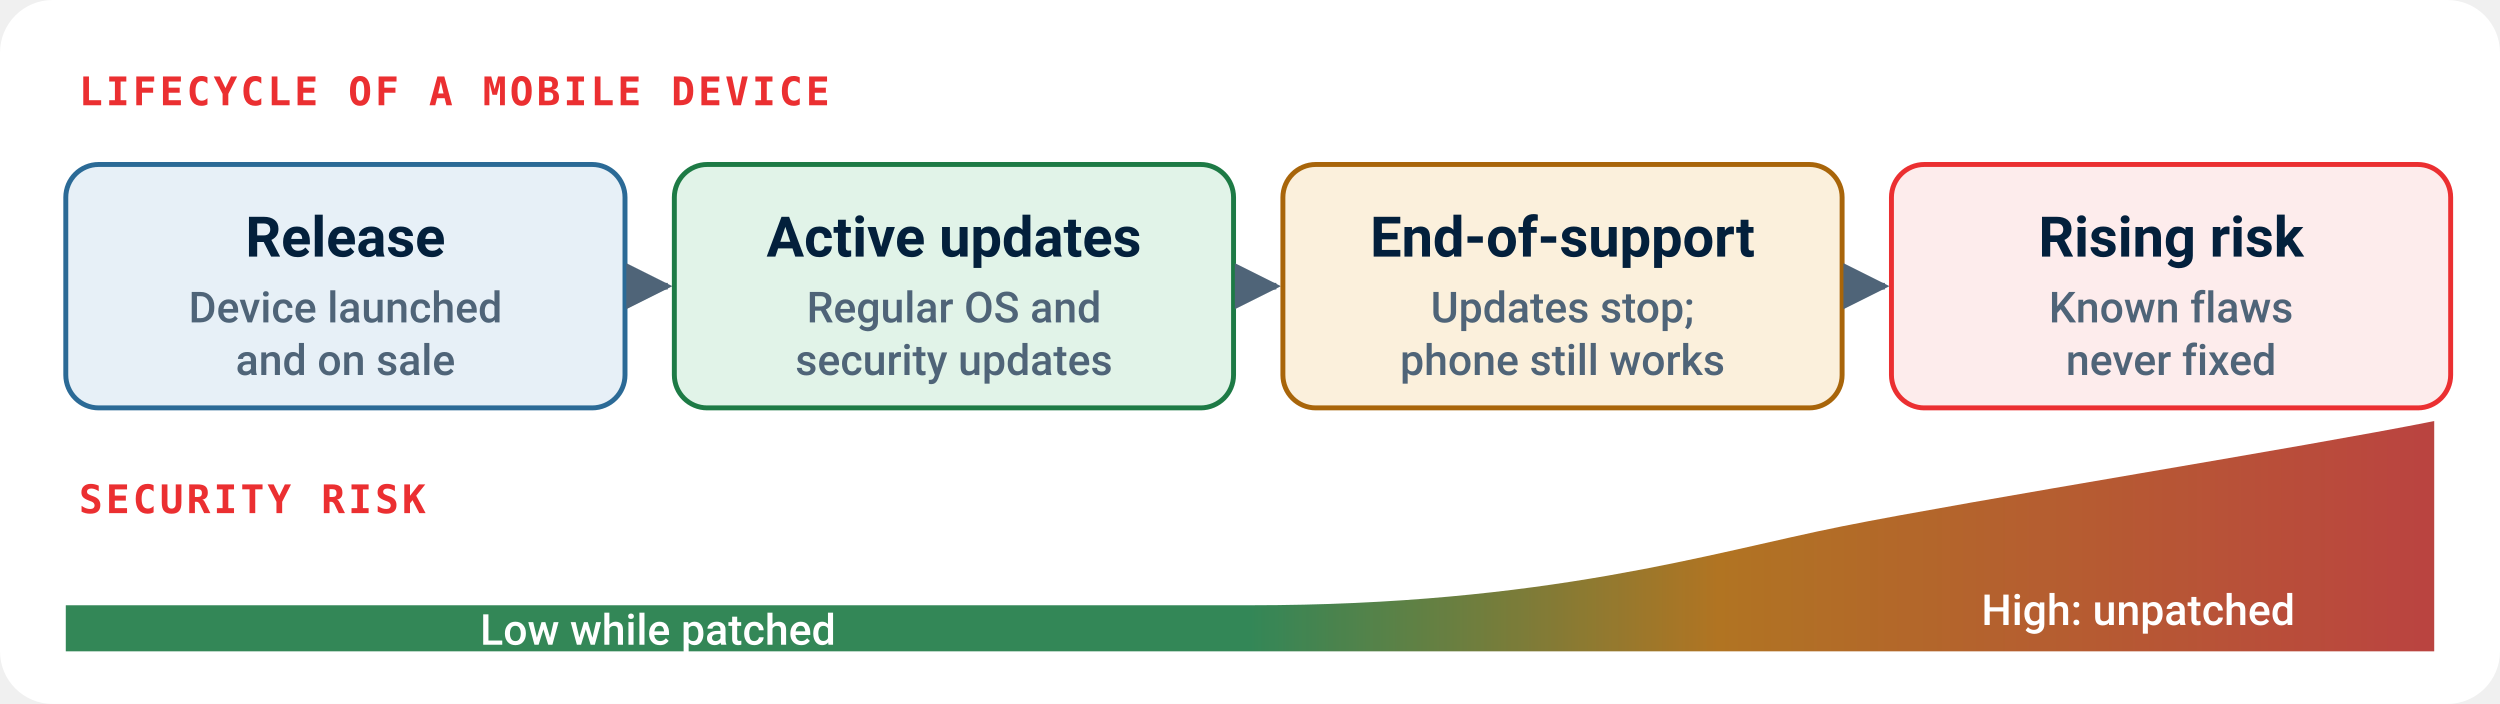
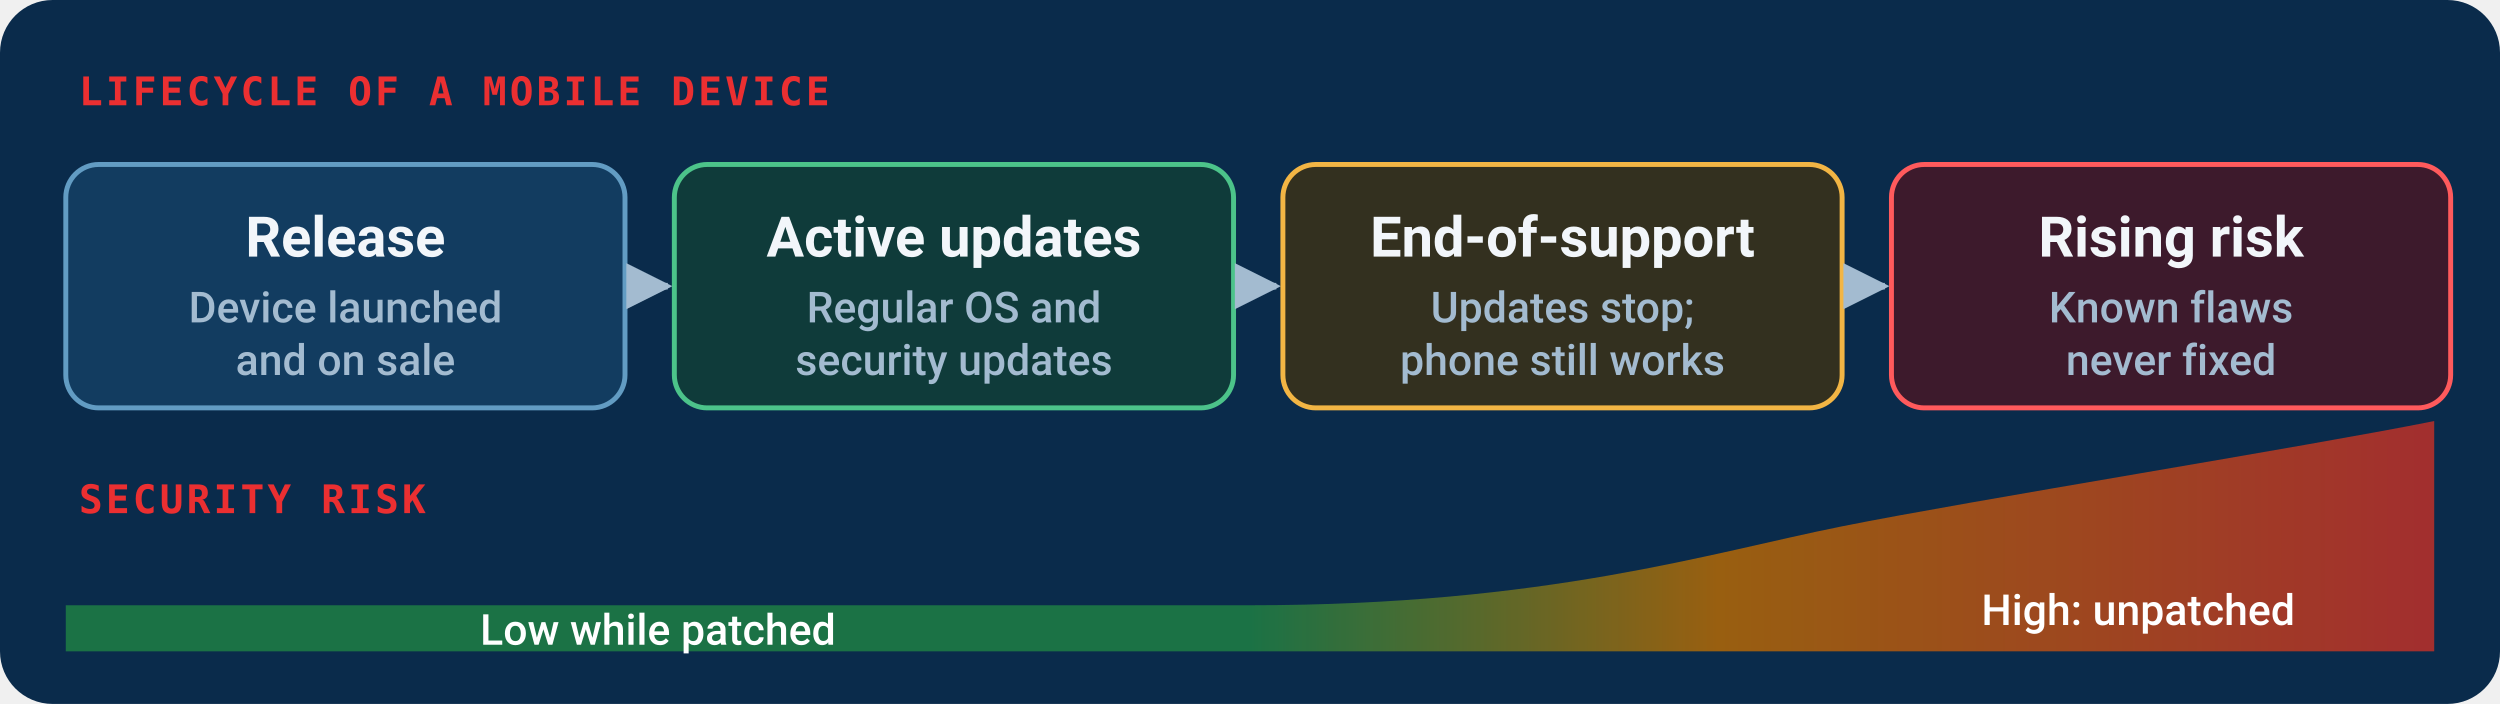
<svg xmlns="http://www.w3.org/2000/svg" viewBox="0 0 760 214" width="760" height="214" role="img" aria-labelledby="t d">
  <style>
- .bg{fill:#ffffff}
- .t{font:600 15px system-ui,-apple-system,'Segoe UI',Roboto,sans-serif;fill:#03203c}
- .tb{font:700 17px system-ui,-apple-system,'Segoe UI',Roboto,sans-serif;fill:#03203c}
- .s{font:500 13px system-ui,-apple-system,'Segoe UI',Roboto,sans-serif;fill:#4f6478}
- .m{font:600 13px ui-monospace,Menlo,Consolas,monospace;fill:#03203c}
+ .bg{fill:#0a2b4b}
+ .t{font:600 15px system-ui,-apple-system,'Segoe UI',Roboto,sans-serif;fill:#f2f6fa}
+ .tb{font:700 17px system-ui,-apple-system,'Segoe UI',Roboto,sans-serif;fill:#f2f6fa}
+ .s{font:500 13px system-ui,-apple-system,'Segoe UI',Roboto,sans-serif;fill:#a3bbd0}
+ .m{font:600 13px ui-monospace,Menlo,Consolas,monospace;fill:#f2f6fa}
.h{font:700 12px ui-monospace,Menlo,Consolas,monospace;fill:#eb2f31;letter-spacing:.08em}
.w{fill:#ffffff}
- .box{fill:#f5f8fb;stroke:#b9cad8;stroke-width:1.5}
- .acc{fill:#e7f0f7;stroke:#2b6a96;stroke-width:1.5}
- .bad{fill:#fdecec;stroke:#eb2f31;stroke-width:1.5}
- .good{fill:#e1f3e8;stroke:#1d7a45;stroke-width:1.5}
- .amb{fill:#fbf0dc;stroke:#a8650a;stroke-width:1.5}
- .dim{fill:#eef3f7;stroke:#cddbe7;stroke-width:1.5}
- .solid-acc{fill:#2b6a96}.solid-bad{fill:#eb2f31}.solid-good{fill:#1d7a45}.solid-amb{fill:#a8650a}.solid-ink{fill:#03203c}
- .ln{stroke:#4f6478;stroke-width:2;fill:none}
- .ln-acc{stroke:#2b6a96;stroke-width:2.2;fill:none}
- .ln-bad{stroke:#eb2f31;stroke-width:2.2;fill:none}
- .ln-good{stroke:#1d7a45;stroke-width:2.2;fill:none}
+ .box{fill:#0f3557;stroke:#2c5a80;stroke-width:1.5}
+ .acc{fill:#123c60;stroke:#629cc3;stroke-width:1.5}
+ .bad{fill:#3d1a2c;stroke:#ff5a5c;stroke-width:1.5}
+ .good{fill:#0f3b3a;stroke:#4cc38a;stroke-width:1.5}
+ .amb{fill:#33301f;stroke:#f2b544;stroke-width:1.5}
+ .dim{fill:#0c3052;stroke:#24496b;stroke-width:1.5}
+ .solid-acc{fill:#629cc3}.solid-bad{fill:#eb2f31}.solid-good{fill:#2f9a5f}.solid-amb{fill:#c98f22}.solid-ink{fill:#f2f6fa}
+ .ln{stroke:#a3bbd0;stroke-width:2;fill:none}
+ .ln-acc{stroke:#629cc3;stroke-width:2.2;fill:none}
+ .ln-bad{stroke:#ff5a5c;stroke-width:2.2;fill:none}
+ .ln-good{stroke:#4cc38a;stroke-width:2.2;fill:none}
.dash{stroke-dasharray:6 5}
- .tx-acc{fill:#2b6a96}.tx-bad{fill:#d4282a}.tx-good{fill:#1d7a45}.tx-amb{fill:#a8650a}
- .ic{fill:none;stroke:#03203c;stroke-width:2;stroke-linecap:round;stroke-linejoin:round}
- .ic-bad{fill:none;stroke:#eb2f31;stroke-width:2;stroke-linecap:round;stroke-linejoin:round}
- .ic-acc{fill:none;stroke:#2b6a96;stroke-width:2;stroke-linecap:round;stroke-linejoin:round}
- .mk-ln{fill:#4f6478}.mk-acc{fill:#2b6a96}.mk-bad{fill:#eb2f31}.mk-good{fill:#1d7a45}
+ .tx-acc{fill:#629cc3}.tx-bad{fill:#ff5a5c}.tx-good{fill:#4cc38a}.tx-amb{fill:#f2b544}
+ .ic{fill:none;stroke:#f2f6fa;stroke-width:2;stroke-linecap:round;stroke-linejoin:round}
+ .ic-bad{fill:none;stroke:#ff5a5c;stroke-width:2;stroke-linecap:round;stroke-linejoin:round}
+ .ic-acc{fill:none;stroke:#629cc3;stroke-width:2;stroke-linecap:round;stroke-linejoin:round}
+ .mk-ln{fill:#a3bbd0}.mk-acc{fill:#629cc3}.mk-bad{fill:#ff5a5c}.mk-good{fill:#4cc38a}
</style>
  <defs>
    <marker id="a-ln" viewBox="0 0 10 10" refX="9" refY="5" markerWidth="7" markerHeight="7" orient="auto-start-reverse">
      <path d="M0 0 10 5 0 10z" class="mk-ln" />
    </marker>
    <marker id="a-acc" viewBox="0 0 10 10" refX="9" refY="5" markerWidth="7" markerHeight="7" orient="auto-start-reverse">
      <path d="M0 0 10 5 0 10z" class="mk-acc" />
    </marker>
    <marker id="a-bad" viewBox="0 0 10 10" refX="9" refY="5" markerWidth="7" markerHeight="7" orient="auto-start-reverse">
      <path d="M0 0 10 5 0 10z" class="mk-bad" />
    </marker>
    <marker id="a-good" viewBox="0 0 10 10" refX="9" refY="5" markerWidth="7" markerHeight="7" orient="auto-start-reverse">
      <path d="M0 0 10 5 0 10z" class="mk-good" />
    </marker>
  </defs>
  <rect class="bg" width="760" height="214" rx="16" />
  <text x="24" y="32" class="h" text-anchor="start">LIFECYCLE OF A MOBILE DEVICE</text>
  <rect x="20" y="50" width="170" height="74" rx="10" class="acc" />
  <text x="105" y="78" class="tb" text-anchor="middle">Release</text>
  <text x="105" y="98" class="s" text-anchor="middle">Device launched</text>
  <text x="105" y="114" class="s" text-anchor="middle">and on sale</text>
  <path d="M192 87 L203 87" class="ln" marker-end="url(#a-ln)" />
  <rect x="205" y="50" width="170" height="74" rx="10" class="good" />
  <text x="290" y="78" class="tb" text-anchor="middle">Active updates</text>
  <text x="290" y="98" class="s" text-anchor="middle">Regular OS and</text>
  <text x="290" y="114" class="s" text-anchor="middle">security updates</text>
  <path d="M377 87 L388 87" class="ln" marker-end="url(#a-ln)" />
  <rect x="390" y="50" width="170" height="74" rx="10" class="amb" />
  <text x="475" y="78" class="tb" text-anchor="middle">End-of-support</text>
  <text x="475" y="98" class="s" text-anchor="middle">Updates stop;</text>
  <text x="475" y="114" class="s" text-anchor="middle">phone still works</text>
  <path d="M562 87 L573 87" class="ln" marker-end="url(#a-ln)" />
  <rect x="575" y="50" width="170" height="74" rx="10" class="bad" />
  <text x="660" y="78" class="tb" text-anchor="middle">Rising risk</text>
  <text x="660" y="98" class="s" text-anchor="middle">Known flaws</text>
  <text x="660" y="114" class="s" text-anchor="middle">never fixed</text>
  <text x="24" y="156" class="h" text-anchor="start">SECURITY RISK</text>
  <defs>
    <linearGradient id="g" x1="0" x2="1">
      <stop offset="0" stop-color="#1d7a45" />
      <stop offset=".5" stop-color="#1d7a45" />
      <stop offset=".7" stop-color="#a8650a" />
      <stop offset="1" stop-color="#b3302b" />
    </linearGradient>
  </defs>
  <path d="M20 198 L20 184 L380 184 C470 184 520 168 560 160 S700 136 740 128 L740 198 Z" fill="url(#g)" opacity=".9" />
  <text x="200" y="196" class="s w" text-anchor="middle">Low while patched</text>
  <text x="650" y="190" class="s w" text-anchor="middle">High: unpatched</text>
</svg>
